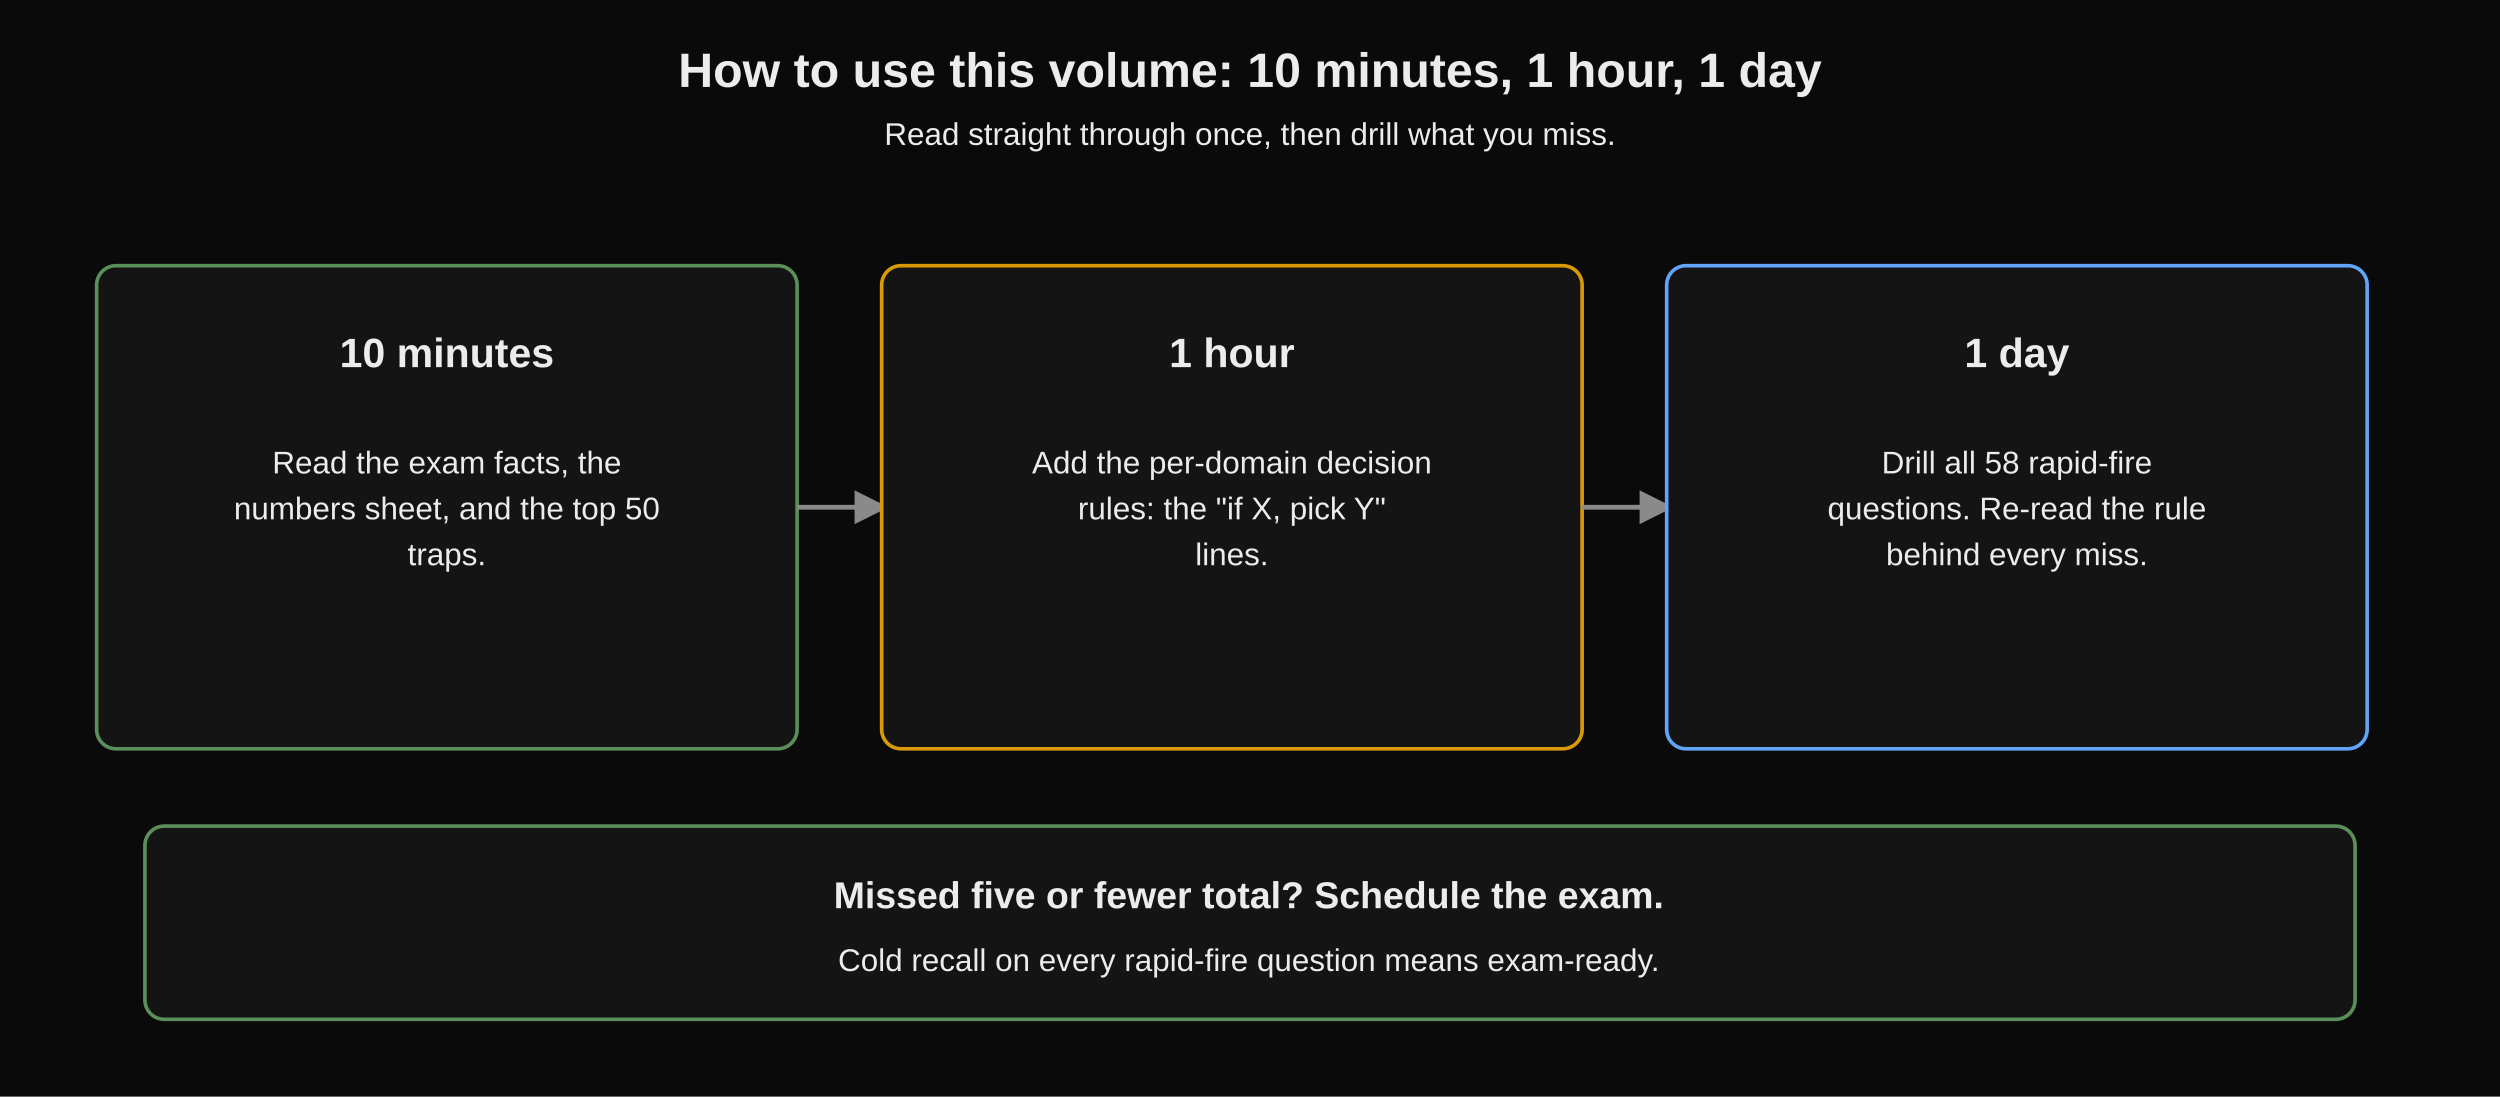
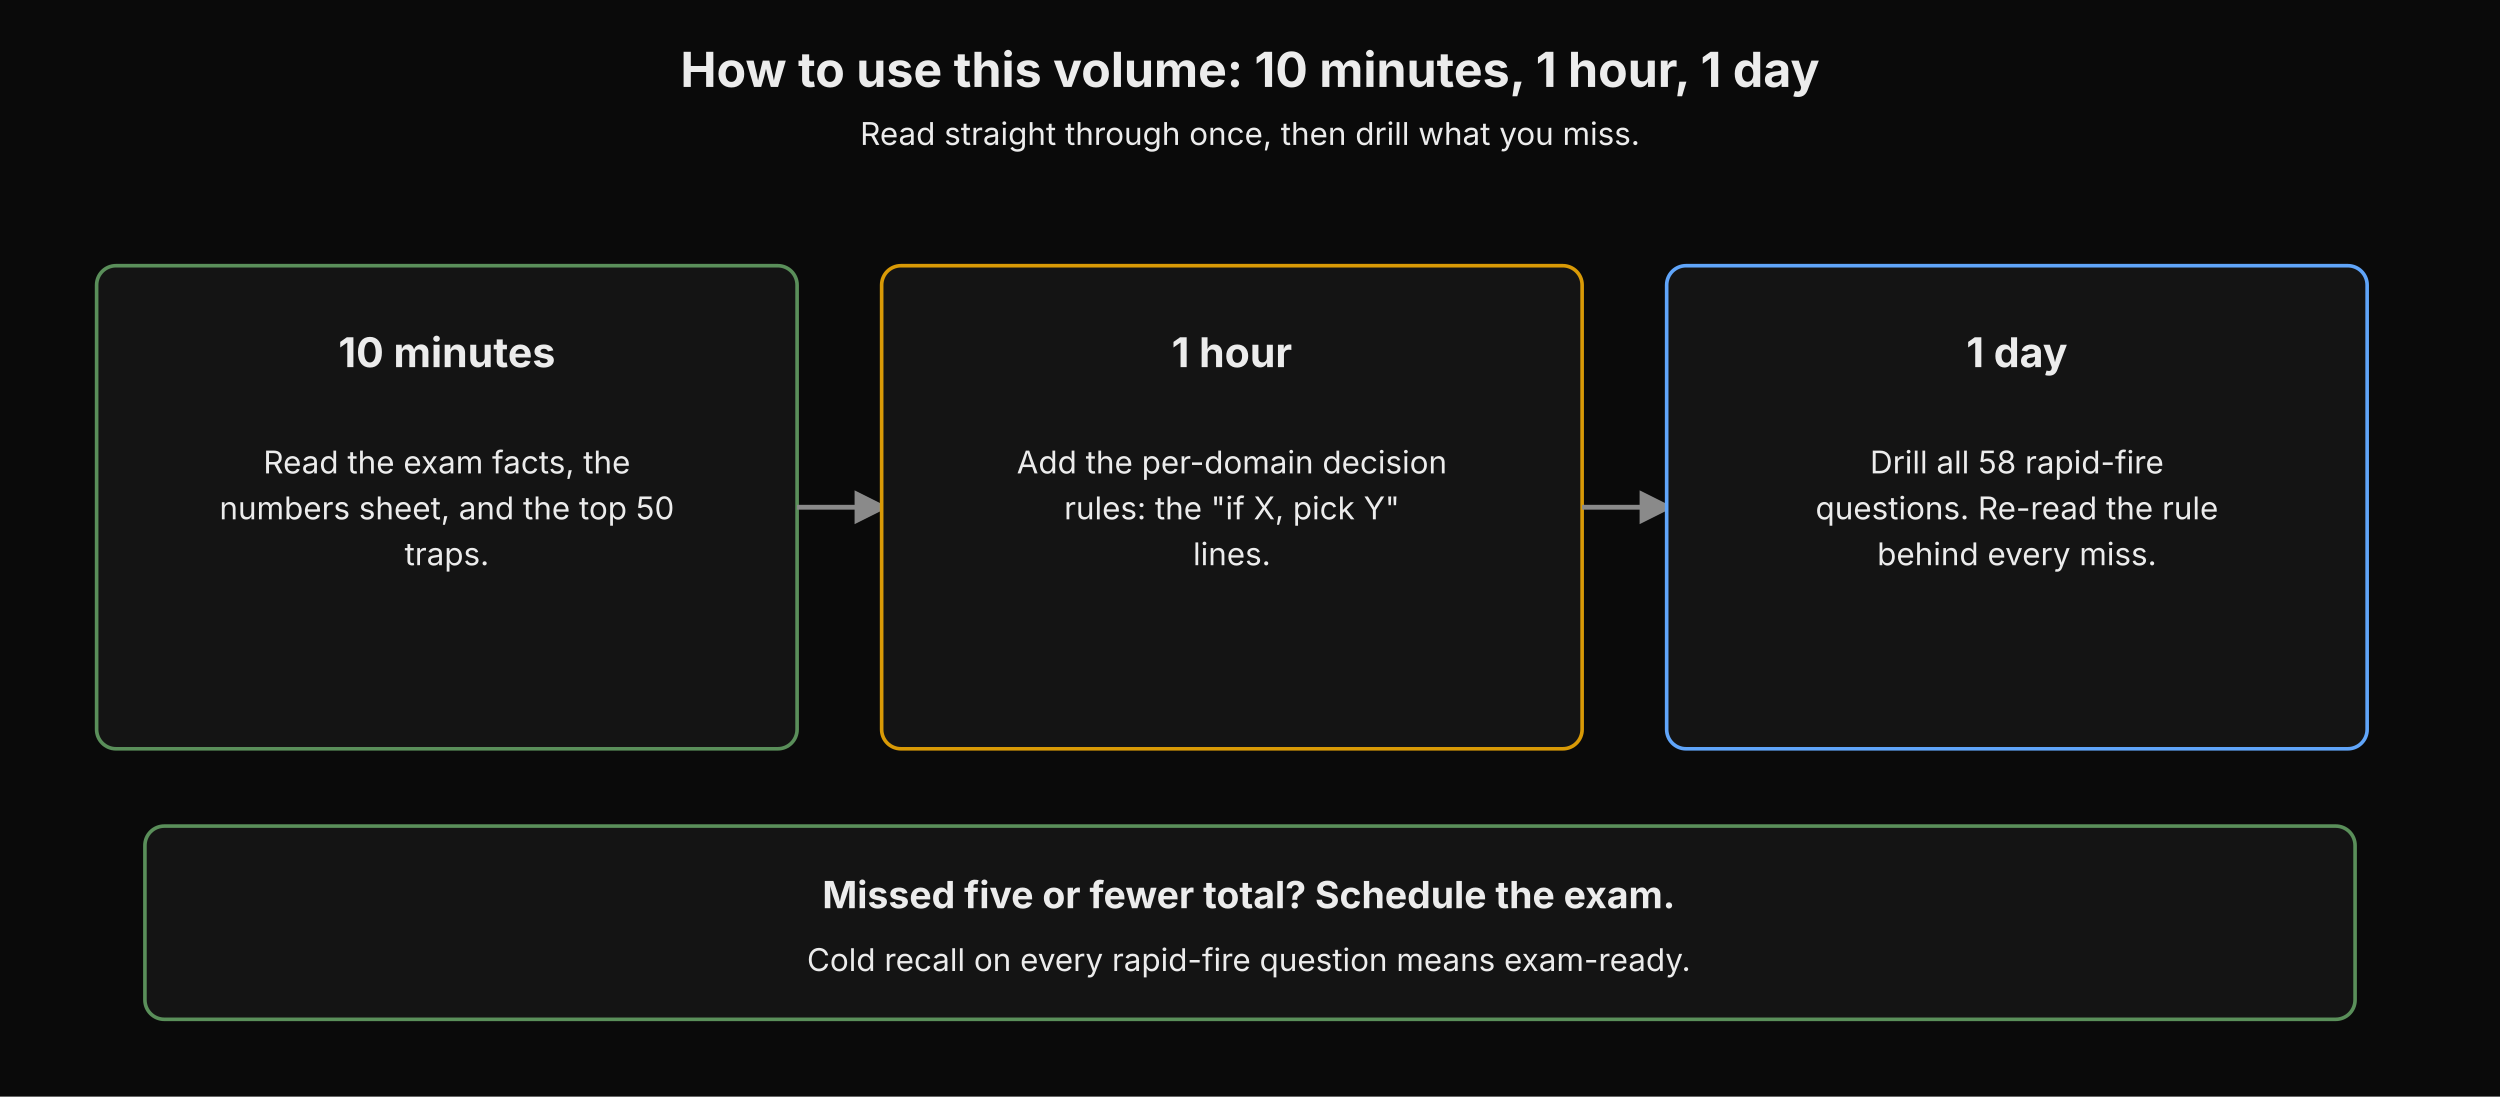
<svg xmlns="http://www.w3.org/2000/svg" width="100%" viewBox="0 0 1035 454" role="img" aria-label="Study plan: ten minutes on facts and traps, one hour on decision rules, one day drilling rapid-fire questions">
-   <style>text{font-family:Verdana,Arial,sans-serif;fill:#ececec;}</style>
+   <style>text{font-family:"Anthropic Sans",Inter,"Source Sans 3","IBM Plex Sans",sans-serif;fill:#ececec}</style>
  <defs>
    <marker id="ah" viewBox="0 0 10 10" refX="8" refY="5" markerWidth="7" markerHeight="7" orient="auto-start-reverse">
      <path d="M0,0 L10,5 L0,10 z" fill="#8a8a8a" />
    </marker>
  </defs>
  <rect x="0" y="0" width="1035" height="454" fill="#0a0a0a" />
  <text x="517.5" y="36" text-anchor="middle" font-size="20" font-weight="bold">How to use this volume: 10 minutes, 1 hour, 1 day</text>
  <text x="517.5" y="60" text-anchor="middle" font-size="13" fill="#a8a8a8">Read straight through once, then drill what you miss.</text>
  <rect x="40" y="110" width="290" height="200" rx="8" fill="#141414" stroke="#5a8f5a" stroke-width="1.5" />
  <text x="185" y="152" text-anchor="middle" font-size="17" fill="#ececec" font-weight="bold">10 minutes</text>
  <text x="185" y="196" text-anchor="middle" font-size="13" fill="#a8a8a8">Read the exam facts, the</text>
  <text x="185" y="215" text-anchor="middle" font-size="13" fill="#a8a8a8">numbers sheet, and the top 50</text>
  <text x="185" y="234" text-anchor="middle" font-size="13" fill="#a8a8a8">traps.</text>
  <path d="M330,210 L365,210" fill="none" stroke="#8a8a8a" stroke-width="2" marker-end="url(#ah)" />
  <rect x="365" y="110" width="290" height="200" rx="8" fill="#141414" stroke="#d99a06" stroke-width="1.5" />
  <text x="510" y="152" text-anchor="middle" font-size="17" fill="#ececec" font-weight="bold">1 hour</text>
  <text x="510" y="196" text-anchor="middle" font-size="13" fill="#a8a8a8">Add the per-domain decision</text>
  <text x="510" y="215" text-anchor="middle" font-size="13" fill="#a8a8a8">rules: the "if X, pick Y"</text>
  <text x="510" y="234" text-anchor="middle" font-size="13" fill="#a8a8a8">lines.</text>
  <path d="M655,210 L690,210" fill="none" stroke="#8a8a8a" stroke-width="2" marker-end="url(#ah)" />
  <rect x="690" y="110" width="290" height="200" rx="8" fill="#141414" stroke="#60a5fa" stroke-width="1.5" />
  <text x="835" y="152" text-anchor="middle" font-size="17" fill="#ececec" font-weight="bold">1 day</text>
  <text x="835" y="196" text-anchor="middle" font-size="13" fill="#a8a8a8">Drill all 58 rapid-fire</text>
  <text x="835" y="215" text-anchor="middle" font-size="13" fill="#a8a8a8">questions. Re-read the rule</text>
  <text x="835" y="234" text-anchor="middle" font-size="13" fill="#a8a8a8">behind every miss.</text>
  <rect x="60" y="342" width="915" height="80" rx="8" fill="#141414" stroke="#5a8f5a" stroke-width="1.5" />
  <text x="517" y="376" text-anchor="middle" font-size="15.5" fill="#ececec" font-weight="bold">Missed five or fewer total? Schedule the exam.</text>
  <text x="517" y="402" text-anchor="middle" font-size="13" fill="#a8a8a8">Cold recall on every rapid-fire question means exam-ready.</text>
</svg>
